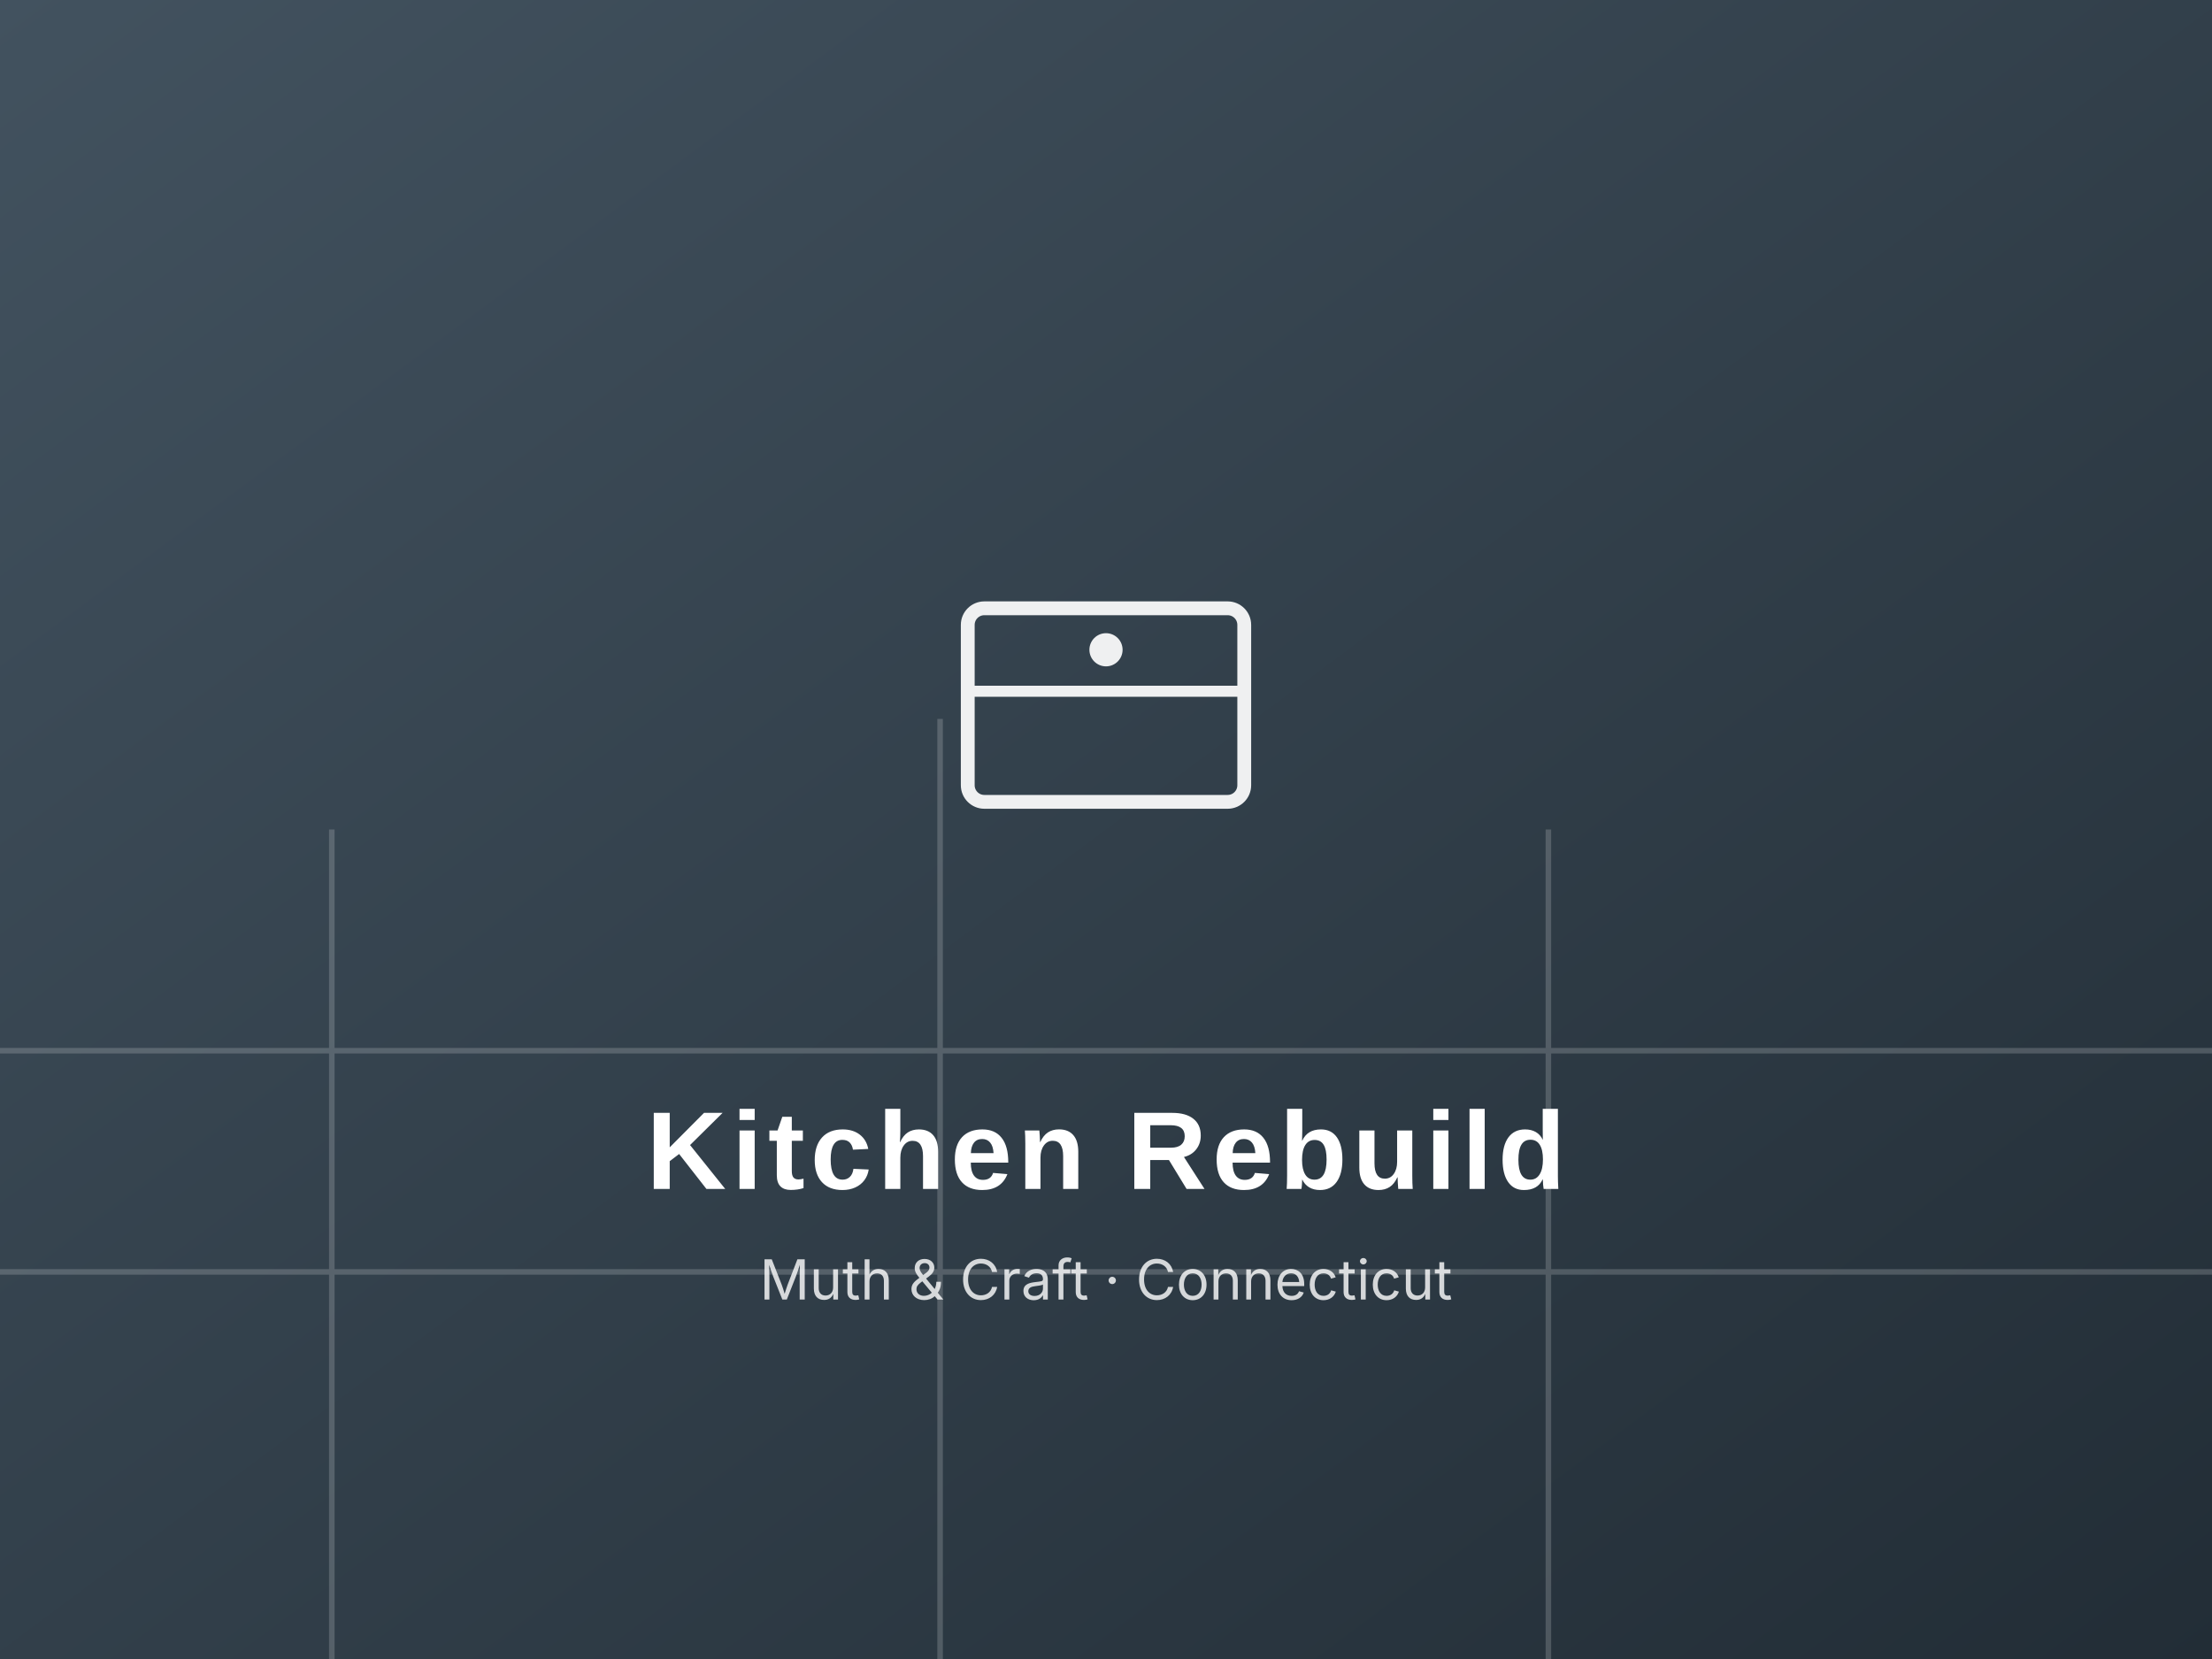
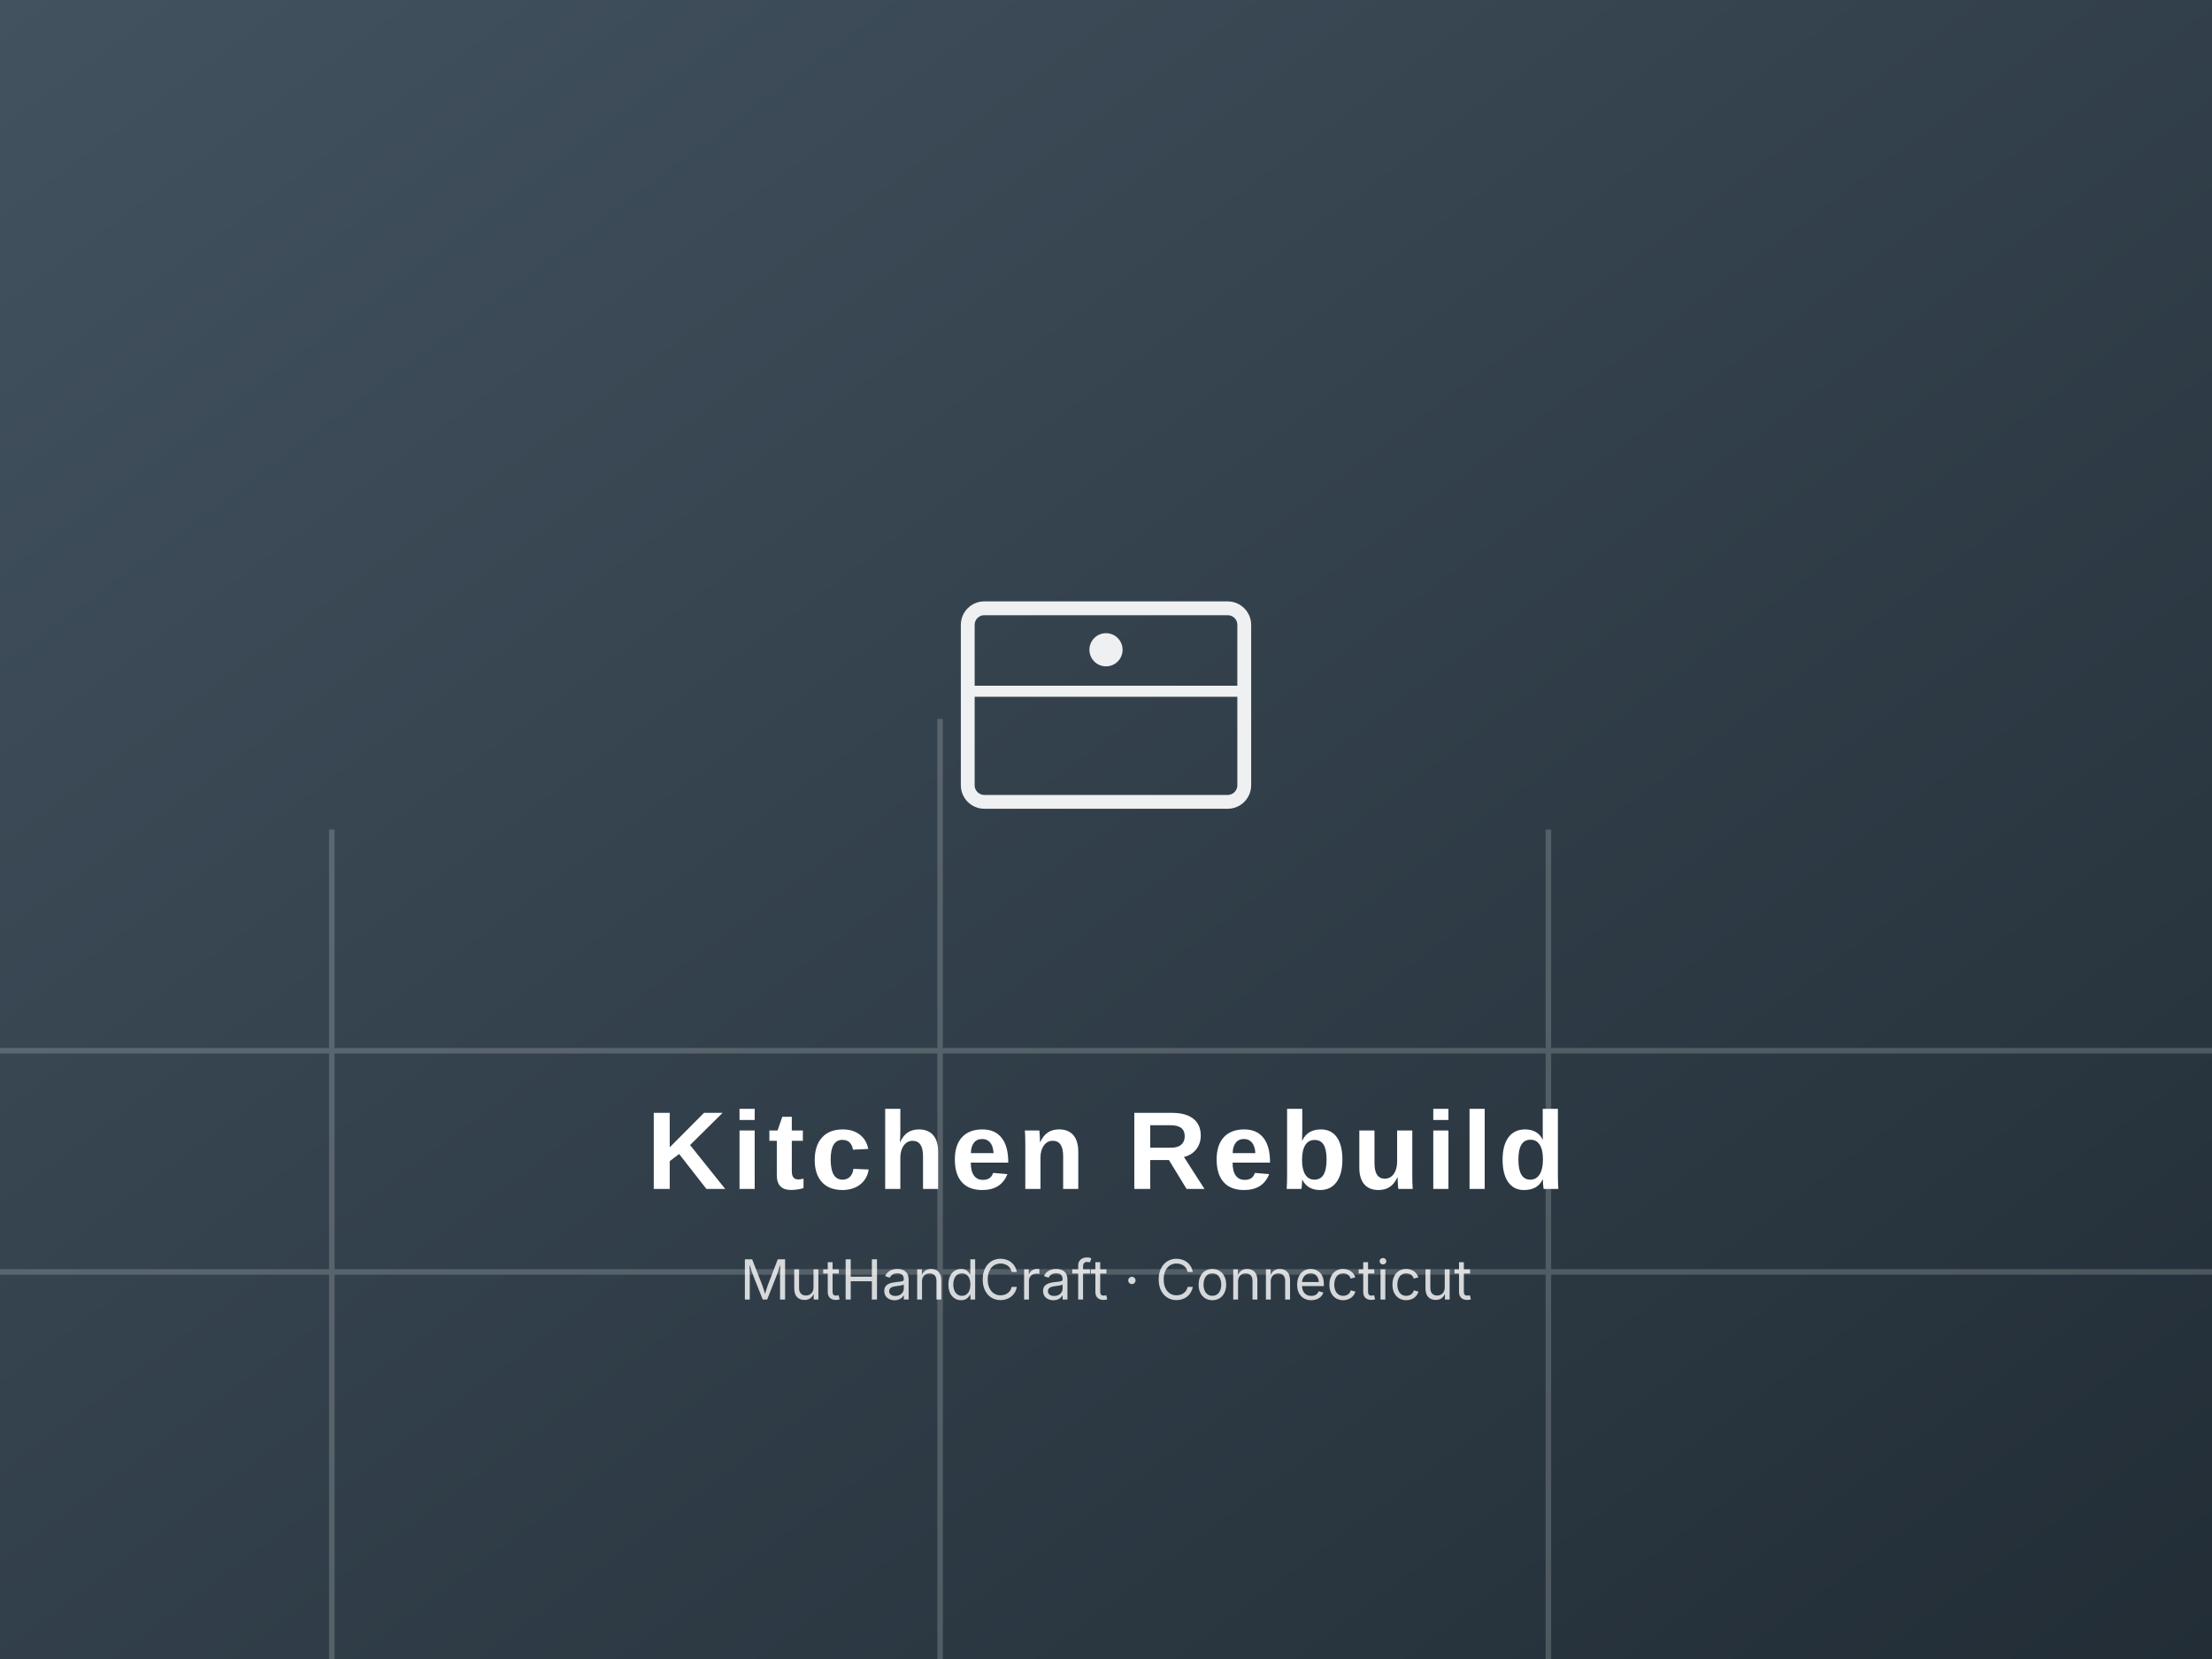
<svg xmlns="http://www.w3.org/2000/svg" viewBox="0 0 800 600" preserveAspectRatio="xMidYMid slice">
  <defs>
    <linearGradient id="g" x1="0" y1="0" x2="1" y2="1">
      <stop offset="0" stop-color="#42525f" />
      <stop offset="1" stop-color="#222d36" />
    </linearGradient>
  </defs>
  <rect width="800" height="600" fill="url(#g)" />
  <g fill="none" stroke="#ffffff" stroke-width="2" opacity="0.18">
    <path d="M0 460 H800 M0 380 H800 M120 600 V300 M340 600 V260 M560 600 V300" />
  </g>
  <g transform="translate(400 250)" fill="#ffffff" opacity="0.92">
    <rect x="-50" y="-30" width="100" height="70" rx="6" stroke="#fff" stroke-width="5" fill="none" />
    <line x1="-50" y1="0" x2="50" y2="0" stroke="#fff" stroke-width="4" />
    <circle cx="0" cy="-15" r="6" fill="#fff" />
  </g>
  <text x="400" y="430" font-family="Oswald,Arial,sans-serif" font-size="40" font-weight="600" letter-spacing="2" text-anchor="middle" fill="#ffffff" text-transform="uppercase">Kitchen Rebuild</text>
-   <text x="400" y="470" font-family="Inter,Arial,sans-serif" font-size="20" text-anchor="middle" fill="#ffffff" opacity="0.8">Muth &amp; Craft · Connecticut</text>
+   <text x="400" y="470" font-family="Inter,Arial,sans-serif" font-size="20" text-anchor="middle" fill="#ffffff" opacity="0.8">MutHandCraft · Connecticut</text>
</svg>
